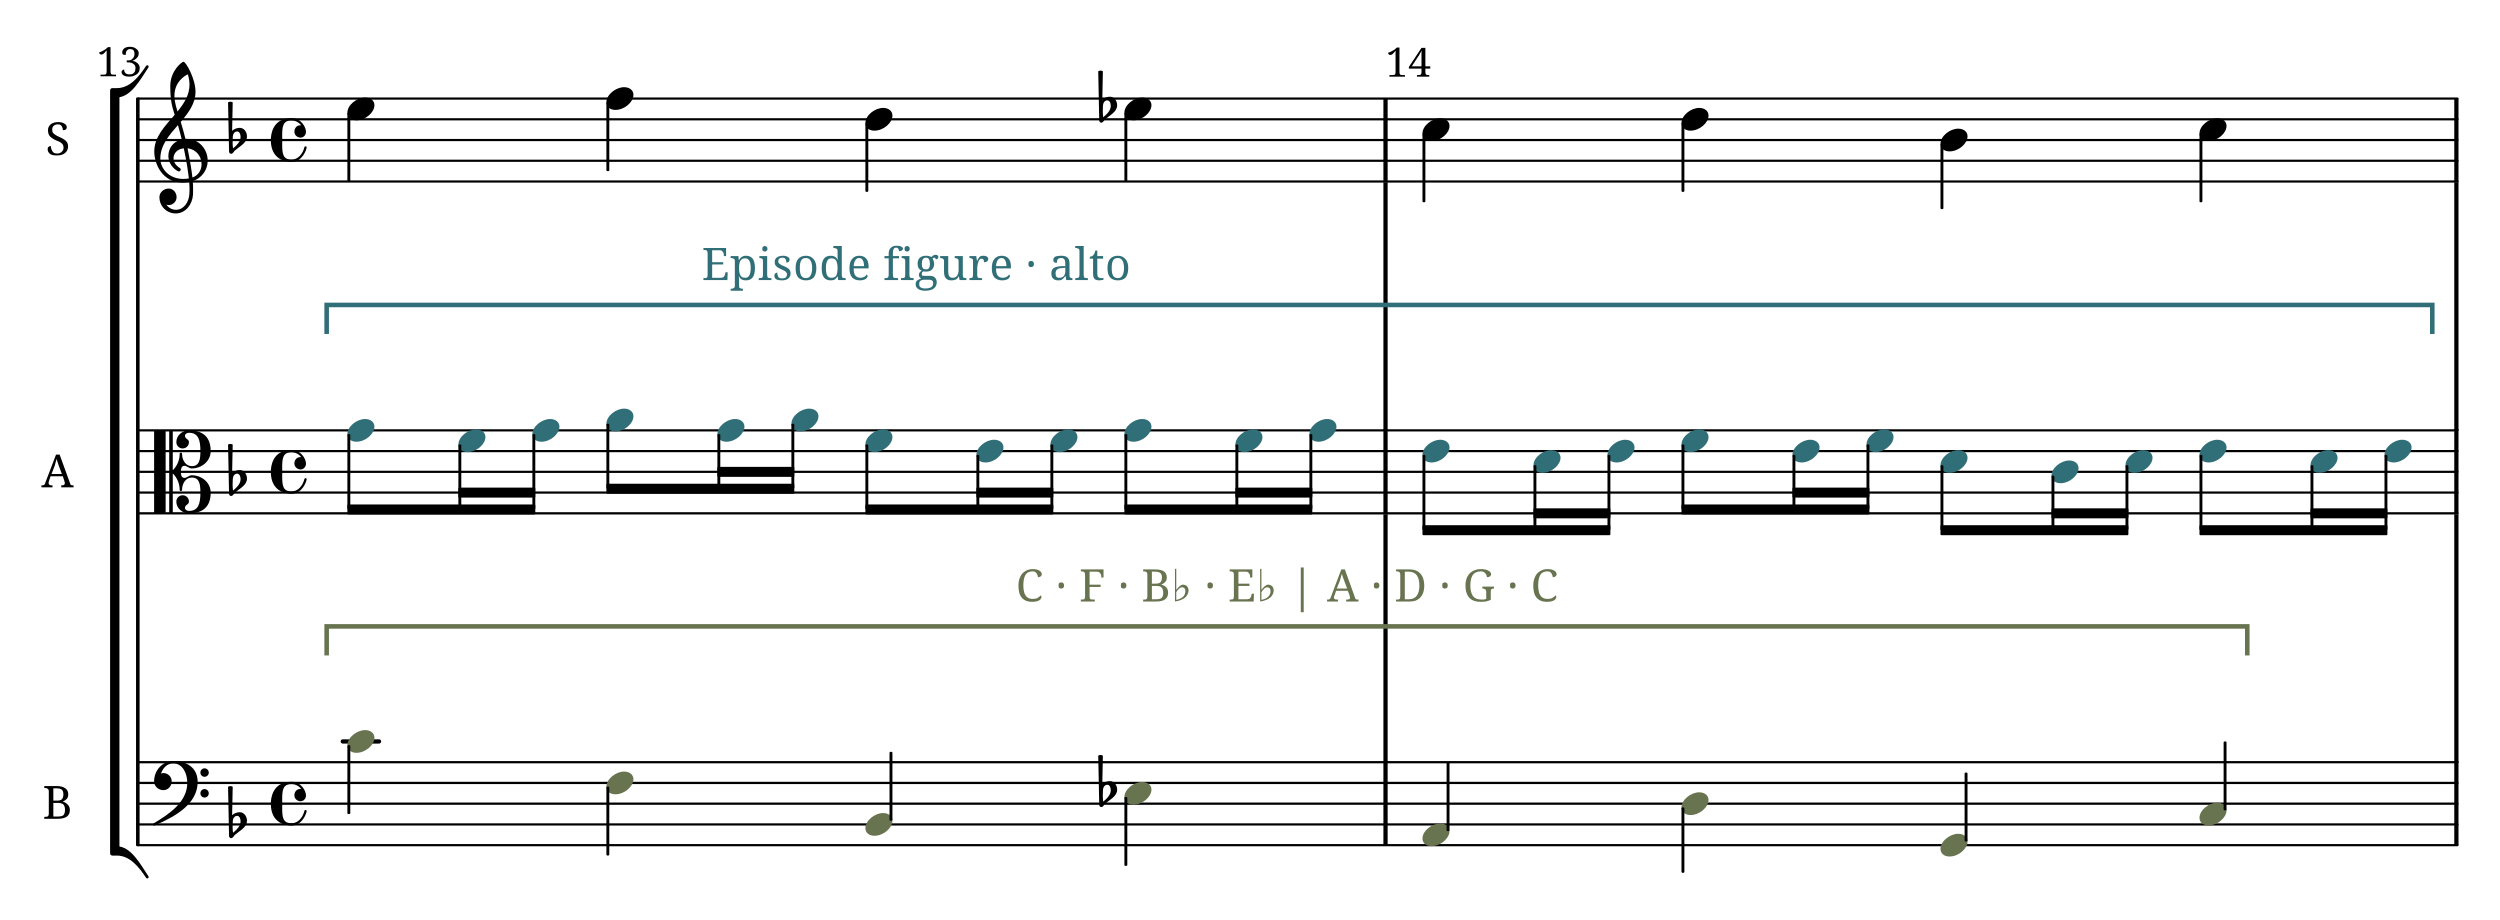
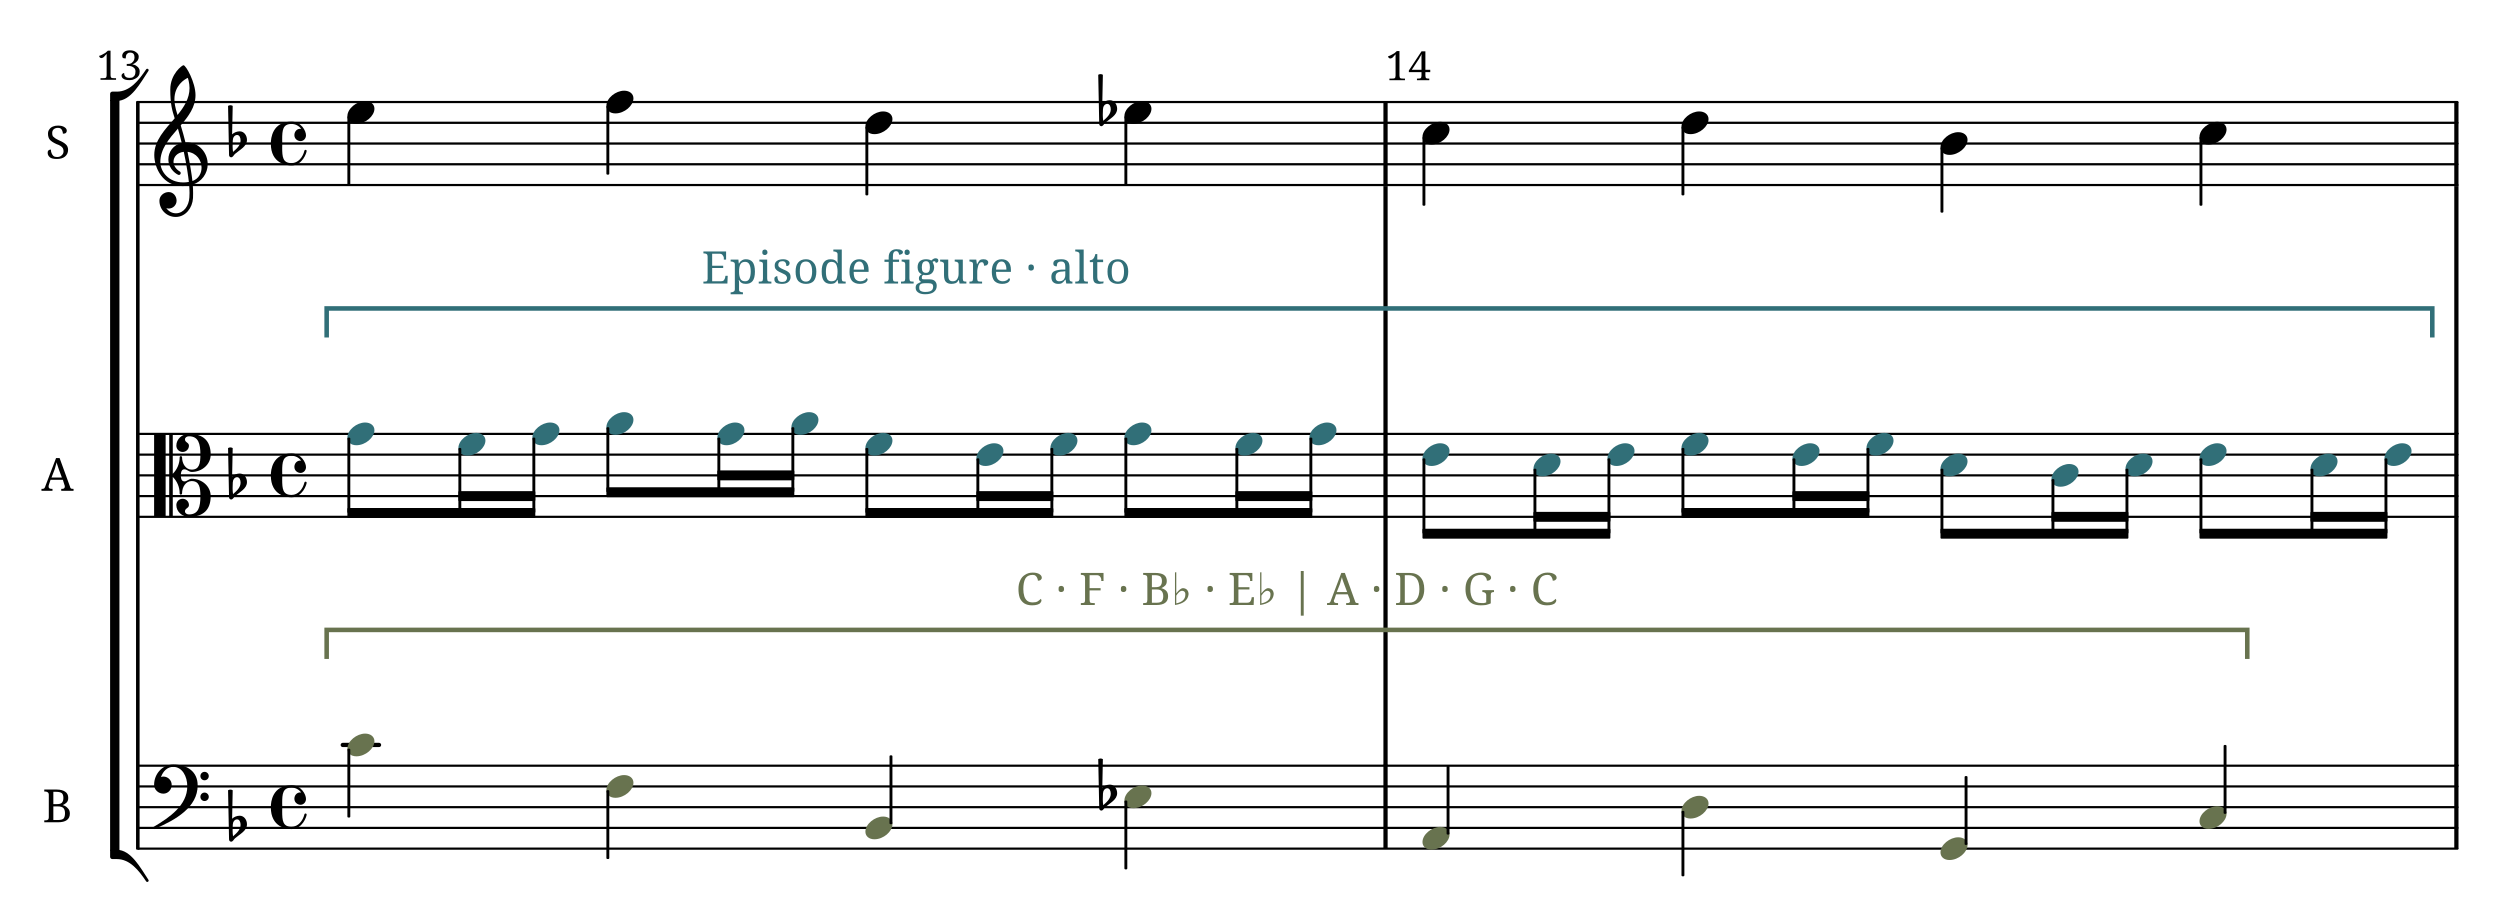
- <svg xmlns="http://www.w3.org/2000/svg" version="1.2" viewBox="-0.308 1.145 120.546 44.359" class="score-svg" role="group" aria-label="Episode transferred to alto" width="120.546mm" height="44.359mm">
+ <svg xmlns="http://www.w3.org/2000/svg" version="1.2" viewBox="-0.308 0.976 120.546 44.528" class="score-svg" role="group" aria-label="Episode transferred to alto" width="120.546mm" height="44.528mm">
  <style>.score-annotation-label{font:2.15px Georgia,serif;letter-spacing:.02px}.score-interval-label{font:600 1.7px sans-serif}</style>
  <style type="text/css">

tspan { white-space: pre; }

</style>
  <g transform="translate(66.3978, 7.8969)">
    <rect x="0" y="-2" width="0.204" height="4.054" ry="0" fill="currentColor" />
  </g>
  <g transform="translate(6.3228, 9.8969)">
    <line stroke-linejoin="round" stroke-linecap="round" stroke-width="0.107" stroke="currentColor" x1="0.054" y1="0" x2="111.861" y2="0" />
  </g>
  <g transform="translate(6.3228, 8.8969)">
    <line stroke-linejoin="round" stroke-linecap="round" stroke-width="0.107" stroke="currentColor" x1="0.054" y1="0" x2="111.861" y2="0" />
  </g>
  <g transform="translate(6.3228, 7.8969)">
    <line stroke-linejoin="round" stroke-linecap="round" stroke-width="0.107" stroke="currentColor" x1="0.054" y1="0" x2="111.861" y2="0" />
  </g>
  <g transform="translate(6.3228, 6.8969)">
    <line stroke-linejoin="round" stroke-linecap="round" stroke-width="0.107" stroke="currentColor" x1="0.054" y1="0" x2="111.861" y2="0" />
  </g>
  <g transform="translate(6.3228, 5.8969)">
    <line stroke-linejoin="round" stroke-linecap="round" stroke-width="0.107" stroke="currentColor" x1="0.054" y1="0" x2="111.861" y2="0" />
  </g>
  <g transform="translate(118.0331, 3.4995)">
    <rect x="0" y="22.451" width="0.204" height="11.946" ry="0" fill="currentColor" />
  </g>
  <g transform="translate(118.0331, 3.4995)">
    <rect x="0" y="6.451" width="0.204" height="11.946" ry="0" fill="currentColor" />
  </g>
  <g transform="translate(118.0331, 39.8969)">
    <rect x="0" y="-2.054" width="0.204" height="4.054" ry="0" fill="currentColor" />
  </g>
  <g transform="translate(6.3228, 25.8969)">
    <line stroke-linejoin="round" stroke-linecap="round" stroke-width="0.107" stroke="currentColor" x1="0.054" y1="0" x2="111.861" y2="0" />
  </g>
  <g transform="translate(6.3228, 24.8969)">
    <line stroke-linejoin="round" stroke-linecap="round" stroke-width="0.107" stroke="currentColor" x1="0.054" y1="0" x2="111.861" y2="0" />
  </g>
  <g transform="translate(6.3228, 23.8969)">
    <line stroke-linejoin="round" stroke-linecap="round" stroke-width="0.107" stroke="currentColor" x1="0.054" y1="0" x2="111.861" y2="0" />
  </g>
  <g transform="translate(6.3228, 22.8969)">
    <line stroke-linejoin="round" stroke-linecap="round" stroke-width="0.107" stroke="currentColor" x1="0.054" y1="0" x2="111.861" y2="0" />
  </g>
  <g transform="translate(6.3228, 21.8969)">
    <line stroke-linejoin="round" stroke-linecap="round" stroke-width="0.107" stroke="currentColor" x1="0.054" y1="0" x2="111.861" y2="0" />
  </g>
  <g transform="translate(118.0331, 23.8969)">
    <rect x="0" y="-2.054" width="0.204" height="4.107" ry="0" fill="currentColor" />
  </g>
  <g transform="translate(118.0331, 7.8969)">
    <rect x="0" y="-2" width="0.204" height="4.054" ry="0" fill="currentColor" />
  </g>
  <g transform="translate(1.8969, 36.8969)">
    <rect x="14.22" y="-0.104" width="1.954" height="0.207" ry="0.104" fill="currentColor" />
  </g>
  <g transform="translate(6.3228, 41.8969)">
    <line stroke-linejoin="round" stroke-linecap="round" stroke-width="0.107" stroke="currentColor" x1="0.054" y1="0" x2="111.861" y2="0" />
  </g>
  <g transform="translate(6.3228, 40.8969)">
    <line stroke-linejoin="round" stroke-linecap="round" stroke-width="0.107" stroke="currentColor" x1="0.054" y1="0" x2="111.861" y2="0" />
  </g>
  <g transform="translate(6.3228, 39.8969)">
    <line stroke-linejoin="round" stroke-linecap="round" stroke-width="0.107" stroke="currentColor" x1="0.054" y1="0" x2="111.861" y2="0" />
  </g>
  <g transform="translate(6.3228, 38.8969)">
    <line stroke-linejoin="round" stroke-linecap="round" stroke-width="0.107" stroke="currentColor" x1="0.054" y1="0" x2="111.861" y2="0" />
  </g>
  <g transform="translate(6.3228, 37.8969)">
    <line stroke-linejoin="round" stroke-linecap="round" stroke-width="0.107" stroke="currentColor" x1="0.054" y1="0" x2="111.861" y2="0" />
  </g>
  <g transform="translate(66.3978, 3.4995)">
    <rect x="0" y="22.451" width="0.204" height="11.946" ry="0" fill="currentColor" />
  </g>
  <g transform="translate(66.3978, 3.4995)">
    <rect x="0" y="6.451" width="0.204" height="11.946" ry="0" fill="currentColor" />
  </g>
  <g transform="translate(66.3978, 39.8969)">
    <rect x="0" y="-2.054" width="0.204" height="4.054" ry="0" fill="currentColor" />
  </g>
  <g transform="translate(66.3978, 23.8969)">
    <rect x="0" y="-2.054" width="0.204" height="4.107" ry="0" fill="currentColor" />
  </g>
-   <g data-voice="a">
+   <g data-voice="a" style="opacity: 1;">
    <g transform="translate(111.1005, 25.8969)">
      <polygon stroke-linejoin="round" stroke-linecap="round" stroke-width="0.089" fill="currentColor" stroke="currentColor" points="3.663 -0.196 3.663 0.196 0.044 0.196 0.044 -0.196" />
    </g>
    <g transform="translate(105.7482, 26.7105)">
      <polygon stroke-linejoin="round" stroke-linecap="round" stroke-width="0.089" fill="currentColor" stroke="currentColor" points="9.016 -0.196 9.016 0.196 0.044 0.196 0.044 -0.196" />
    </g>
  </g>
-   <g id="fig-episode-two-s-m13-n1" data-note-id="fig-episode-two-s-m13-n1" data-voice="s" data-measure="13" role="button" aria-label="Soprano, measure 13, beat 1: E5, one quarter note.">
+   <g id="fig-episode-two-s-m13-n1" data-note-id="fig-episode-two-s-m13-n1" data-voice="s" data-measure="13" role="button" aria-label="Soprano, measure 13, beat 1: E5, one quarter note." style="">
    <g transform="translate(16.4426, 6.3969)">
      <path transform="scale(0.004, -0.004)" d="M0 -45c0 92 113 182 214 182c64 0 112 -36 112 -92c0 -88 -108 -182 -217 -182c-68 0 -109 39 -109 92z" fill="currentColor" />
    </g>
  </g>
  <g transform="translate(7.1228, 8.8969)">
    <path transform="scale(0.004, -0.004)" d="M265 -635h-5c-108 0 -196 87 -196 196c0 58 53 104 112 104c54 0 95 -48 95 -104c0 -52 -43 -95 -95 -95c-10 0 -20 2 -29 6c26 -38 68 -63 116 -63h3zM403 150c28 -135 50 -272 59 -352c75 27 110 93 110 161c0 88 -59 178 -169 191zM75 26c0 -112 97 -245 277 -245 c21 0 43 2 67 6c-7 65 -27 206 -61 363c-79 -8 -124 -61 -124 -119c0 -43 25 -89 80 -121c5 -5 7 -11 7 -16c0 -12 -10 -23 -22 -23c-16 0 -127 63 -127 188c0 89 58 175 161 198c-14 58 -29 116 -46 173c-106 -122 -212 -244 -212 -404zM354 1194c30 0 145 -207 145 -361 c0 -143 -85 -255 -178 -364c21 -68 40 -137 57 -206c4 0 8 1 12 1c156 0 256 -130 256 -263c0 -113 -74 -212 -180 -246c3 -34 4 -68 4 -102c0 -20 0 -40 -1 -60c-7 -120 -89 -225 -204 -228l1 44c93 2 153 92 159 190c1 19 2 37 2 56c0 30 -2 60 -4 90 c-28 -5 -54 -8 -79 -8c-240 0 -342 219 -342 375c0 177 130 307 246 442c-31 98 -53 170 -53 347c0 188 143 293 159 293zM427 919c0 62 -20 123 -21 123c-40 -19 -161 -92 -161 -259c0 -42 7 -93 37 -189c78 95 145 199 145 325z" fill="currentColor" />
  </g>
  <g transform="translate(10.8005, 7.8969)">
    <path transform="scale(0.004, -0.004)" d="M29 39l-2 -64v-11c0 -22 2 -43 5 -65c44 38 91 80 91 138c0 33 -13 66 -42 66c-31 0 -51 -31 -52 -64zM-28 454c9 5 18 8 28 8s19 -3 28 -8l-7 -343c25 23 58 36 92 36c51 0 87 -49 87 -103c0 -79 -84 -117 -144 -169c-16 -14 -25 -41 -47 -41c-14 0 -25 13 -25 27z" fill="currentColor" />
  </g>
  <g transform="translate(12.7505, 7.8969)">
    <path transform="scale(0.004, -0.004)" d="M432 -89c0 -21 -50 -175 -182 -175c-59 0 -250 20 -250 264c0 63 18 264 250 264c115 0 174 -109 174 -165c0 -39 -30 -70 -66 -70c-30 0 -74 23 -74 73c0 38 27 76 71 76c4 0 7 0 11 -1c-27 36 -69 59 -116 59c-106 0 -113 -74 -113 -188c0 -15 1 -31 1 -48 s-1 -33 -1 -48c0 -114 7 -188 113 -188c79 0 136 70 155 150c2 7 7 10 13 10c7 0 14 -5 14 -13z" fill="currentColor" />
  </g>
  <g id="fig-episode-two-a-m13-n1" data-note-id="fig-episode-two-a-m13-n1" data-voice="a" data-measure="13" role="button" aria-label="Alto, measure 13, beat 1: G4, 0.5 quarter notes." style="color: rgb(49, 111, 120); fill: rgb(49, 111, 120);">
    <g transform="translate(16.4426, 21.8969)">
      <path transform="scale(0.004, -0.004)" d="M0 -45c0 92 113 182 214 182c64 0 112 -36 112 -92c0 -88 -108 -182 -217 -182c-68 0 -109 39 -109 92z" fill="currentColor" />
    </g>
  </g>
  <g transform="translate(7.1228, 23.8969)">
    <path transform="scale(0.004, -0.004)" d="M322 0c0 -17 0 -73 44 -73c29 0 56 32 87 32c123 0 229 -90 229 -209c0 -168 -91 -250 -262 -250c-82 0 -152 62 -152 142c0 42 34 76 76 76s76 -34 76 -76c0 -39 -48 -37 -48 -76c0 -23 23 -37 48 -37c115 0 138 89 138 221c0 106 -13 181 -105 181 c-71 0 -116 -71 -116 -148c0 -10 -8 -15 -15 -15s-14 5 -14 15c0 75 -30 146 -83 198v-470c0 -6 -5 -11 -11 -11h-21c-6 0 -11 5 -11 11v978c0 6 5 11 11 11h21c6 0 11 -5 11 -11v-470c53 52 83 123 83 198c0 10 7 15 14 15s15 -5 15 -15c0 -77 45 -148 116 -148 c92 0 105 75 105 181c0 132 -23 221 -138 221c-25 0 -48 -14 -48 -37c0 -39 48 -37 48 -76c0 -42 -34 -76 -76 -76s-76 34 -76 76c0 80 70 142 152 142c171 0 262 -82 262 -250c0 -119 -106 -209 -229 -209c-31 0 -58 32 -87 32c-10 0 -44 0 -44 -73zM128 -500h-117 c-6 0 -11 5 -11 11v978c0 6 5 11 11 11h117c6 0 11 -5 11 -11v-978c0 -6 -5 -11 -11 -11z" fill="currentColor" />
  </g>
  <g transform="translate(10.8005, 24.3969)">
    <path transform="scale(0.004, -0.004)" d="M29 39l-2 -64v-11c0 -22 2 -43 5 -65c44 38 91 80 91 138c0 33 -13 66 -42 66c-31 0 -51 -31 -52 -64zM-28 454c9 5 18 8 28 8s19 -3 28 -8l-7 -343c25 23 58 36 92 36c51 0 87 -49 87 -103c0 -79 -84 -117 -144 -169c-16 -14 -25 -41 -47 -41c-14 0 -25 13 -25 27z" fill="currentColor" />
  </g>
  <g transform="translate(12.7505, 23.8969)">
    <path transform="scale(0.004, -0.004)" d="M432 -89c0 -21 -50 -175 -182 -175c-59 0 -250 20 -250 264c0 63 18 264 250 264c115 0 174 -109 174 -165c0 -39 -30 -70 -66 -70c-30 0 -74 23 -74 73c0 38 27 76 71 76c4 0 7 0 11 -1c-27 36 -69 59 -116 59c-106 0 -113 -74 -113 -188c0 -15 1 -31 1 -48 s-1 -33 -1 -48c0 -114 7 -188 113 -188c79 0 136 70 155 150c2 7 7 10 13 10c7 0 14 -5 14 -13z" fill="currentColor" />
  </g>
  <g id="fig-episode-two-b-m13-n1" data-note-id="fig-episode-two-b-m13-n1" data-voice="b" data-measure="13" role="button" aria-label="Bass, measure 13, beat 1: C4, one quarter note." style="color: rgb(104, 115, 79); fill: rgb(104, 115, 79);">
    <g transform="translate(16.4426, 36.8969)">
      <path transform="scale(0.004, -0.004)" d="M0 -45c0 92 113 182 214 182c64 0 112 -36 112 -92c0 -88 -108 -182 -217 -182c-68 0 -109 39 -109 92z" fill="currentColor" />
    </g>
  </g>
  <g transform="translate(7.1228, 38.8969)">
    <path transform="scale(0.004, -0.004)" d="M558 -125c0 28 22 51 50 51s51 -23 51 -51s-23 -51 -51 -51s-50 23 -50 51zM558 125c0 28 22 51 50 51s51 -23 51 -51s-23 -51 -51 -51s-50 23 -50 51zM231 264c172 0 294 -88 294 -251c0 -263 -262 -416 -515 -523c-3 -3 -7 -4 -10 -4c-7 0 -14 7 -14 14c0 3 1 7 4 10 c201 118 410 265 410 492c0 119 -61 234 -169 234c-72 0 -124 -53 -148 -123c10 4 19 6 29 6c55 0 100 -45 100 -100c0 -58 -44 -106 -100 -106c-60 0 -112 47 -112 106c0 133 101 245 231 245z" fill="currentColor" />
  </g>
  <g transform="translate(10.8005, 40.8969)">
    <path transform="scale(0.004, -0.004)" d="M29 39l-2 -64v-11c0 -22 2 -43 5 -65c44 38 91 80 91 138c0 33 -13 66 -42 66c-31 0 -51 -31 -52 -64zM-28 454c9 5 18 8 28 8s19 -3 28 -8l-7 -343c25 23 58 36 92 36c51 0 87 -49 87 -103c0 -79 -84 -117 -144 -169c-16 -14 -25 -41 -47 -41c-14 0 -25 13 -25 27z" fill="currentColor" />
  </g>
  <g transform="translate(12.7505, 39.8969)">
    <path transform="scale(0.004, -0.004)" d="M432 -89c0 -21 -50 -175 -182 -175c-59 0 -250 20 -250 264c0 63 18 264 250 264c115 0 174 -109 174 -165c0 -39 -30 -70 -66 -70c-30 0 -74 23 -74 73c0 38 27 76 71 76c4 0 7 0 11 -1c-27 36 -69 59 -116 59c-106 0 -113 -74 -113 -188c0 -15 1 -31 1 -48 s-1 -33 -1 -48c0 -114 7 -188 113 -188c79 0 136 70 155 150c2 7 7 10 13 10c7 0 14 -5 14 -13z" fill="currentColor" />
  </g>
-   <g data-voice="s">
+   <g data-voice="s" style="opacity: 1;">
    <g transform="translate(16.5123, 7.8969)">
      <rect x="-0.07" y="-1.321" width="0.14" height="3.321" ry="0.044" fill="currentColor" />
    </g>
  </g>
-   <g data-voice="a">
+   <g data-voice="a" style="opacity: 1;">
    <g transform="translate(16.5123, 23.8969)">
      <rect x="-0.07" y="-1.821" width="0.14" height="3.634" ry="0.044" fill="currentColor" />
    </g>
  </g>
-   <g data-voice="b">
+   <g data-voice="b" style="opacity: 1;">
    <g transform="translate(16.5123, 39.8969)">
      <rect x="-0.07" y="-2.821" width="0.14" height="3.321" ry="0.044" fill="currentColor" />
    </g>
  </g>
  <g transform="translate(4.3501, 4.8239)">
    <text font-family="serif" font-size="1.96" text-anchor="start" fill="currentColor">
      <tspan>13</tspan>
    </text>
  </g>
-   <g data-voice="a">
+   <g data-voice="a" style="opacity: 1;">
    <g transform="translate(98.6117, 25.8969)">
      <polygon stroke-linejoin="round" stroke-linecap="round" stroke-width="0.089" fill="currentColor" stroke="currentColor" points="3.663 -0.196 3.663 0.196 0.044 0.196 0.044 -0.196" />
    </g>
    <g transform="translate(93.2594, 26.7105)">
      <polygon stroke-linejoin="round" stroke-linecap="round" stroke-width="0.089" fill="currentColor" stroke="currentColor" points="9.016 -0.196 9.016 0.196 0.044 0.196 0.044 -0.196" />
    </g>
  </g>
  <g id="fig-episode-two-a-m13-n2" data-note-id="fig-episode-two-a-m13-n2" data-voice="a" data-measure="13" role="button" aria-label="Alto, measure 13, beat 1.5: F4, 0.25 quarter notes." style="color: rgb(49, 111, 120); fill: rgb(49, 111, 120);">
    <g transform="translate(21.7949, 22.3969)">
      <path transform="scale(0.004, -0.004)" d="M0 -45c0 92 113 182 214 182c64 0 112 -36 112 -92c0 -88 -108 -182 -217 -182c-68 0 -109 39 -109 92z" fill="currentColor" />
    </g>
  </g>
-   <g data-voice="a">
+   <g data-voice="a" style="opacity: 1;">
    <g transform="translate(21.8647, 23.8969)">
      <rect x="-0.07" y="-1.321" width="0.14" height="3.134" ry="0.044" fill="currentColor" />
    </g>
  </g>
-   <g data-voice="a">
+   <g data-voice="a" style="opacity: 1;">
    <g transform="translate(73.6341, 25.8969)">
      <polygon stroke-linejoin="round" stroke-linecap="round" stroke-width="0.089" fill="currentColor" stroke="currentColor" points="3.663 -0.196 3.663 0.196 0.044 0.196 0.044 -0.196" />
    </g>
    <g transform="translate(68.2817, 26.7105)">
      <polygon stroke-linejoin="round" stroke-linecap="round" stroke-width="0.089" fill="currentColor" stroke="currentColor" points="9.016 -0.196 9.016 0.196 0.044 0.196 0.044 -0.196" />
    </g>
  </g>
  <g id="fig-episode-two-a-m13-n3" data-note-id="fig-episode-two-a-m13-n3" data-voice="a" data-measure="13" role="button" aria-label="Alto, measure 13, beat 1.75: G4, 0.25 quarter notes." style="color: rgb(49, 111, 120); fill: rgb(49, 111, 120);">
    <g transform="translate(25.3631, 21.8969)">
      <path transform="scale(0.004, -0.004)" d="M0 -45c0 92 113 182 214 182c64 0 112 -36 112 -92c0 -88 -108 -182 -217 -182c-68 0 -109 39 -109 92z" fill="currentColor" />
    </g>
  </g>
-   <g data-voice="a">
+   <g data-voice="a" style="opacity: 1;">
    <g transform="translate(25.4329, 23.8969)">
      <rect x="-0.07" y="-1.821" width="0.14" height="3.634" ry="0.044" fill="currentColor" />
    </g>
  </g>
-   <g data-voice="a">
+   <g data-voice="a" style="opacity: 1;">
    <g transform="translate(59.2614, 24.8969)">
      <polygon stroke-linejoin="round" stroke-linecap="round" stroke-width="0.089" fill="currentColor" stroke="currentColor" points="3.663 -0.196 3.663 0.196 0.044 0.196 0.044 -0.196" />
    </g>
    <g transform="translate(53.909, 25.7105)">
      <polygon stroke-linejoin="round" stroke-linecap="round" stroke-width="0.089" fill="currentColor" stroke="currentColor" points="9.016 -0.196 9.016 0.196 0.044 0.196 0.044 -0.196" />
    </g>
  </g>
-   <g id="fig-episode-two-s-m13-n2" data-note-id="fig-episode-two-s-m13-n2" data-voice="s" data-measure="13" role="button" aria-label="Soprano, measure 13, beat 2: F5, one quarter note.">
+   <g id="fig-episode-two-s-m13-n2" data-note-id="fig-episode-two-s-m13-n2" data-voice="s" data-measure="13" role="button" aria-label="Soprano, measure 13, beat 2: F5, one quarter note." style="">
    <g transform="translate(28.9314, 5.8969)">
      <path transform="scale(0.004, -0.004)" d="M0 -45c0 92 113 182 214 182c64 0 112 -36 112 -92c0 -88 -108 -182 -217 -182c-68 0 -109 39 -109 92z" fill="currentColor" />
    </g>
  </g>
  <g id="fig-episode-two-a-m13-n4" data-note-id="fig-episode-two-a-m13-n4" data-voice="a" data-measure="13" role="button" aria-label="Alto, measure 13, beat 2: A4, 0.5 quarter notes." style="color: rgb(49, 111, 120); fill: rgb(49, 111, 120);">
    <g transform="translate(28.9314, 21.3969)">
      <path transform="scale(0.004, -0.004)" d="M0 -45c0 92 113 182 214 182c64 0 112 -36 112 -92c0 -88 -108 -182 -217 -182c-68 0 -109 39 -109 92z" fill="currentColor" />
    </g>
  </g>
  <g id="fig-episode-two-b-m13-n2" data-note-id="fig-episode-two-b-m13-n2" data-voice="b" data-measure="13" role="button" aria-label="Bass, measure 13, beat 2: F3, one quarter note." style="color: rgb(104, 115, 79); fill: rgb(104, 115, 79);">
    <g transform="translate(28.9314, 38.8969)">
      <path transform="scale(0.004, -0.004)" d="M0 -45c0 92 113 182 214 182c64 0 112 -36 112 -92c0 -88 -108 -182 -217 -182c-68 0 -109 39 -109 92z" fill="currentColor" />
    </g>
  </g>
-   <g data-voice="s">
+   <g data-voice="s" style="opacity: 1;">
    <g transform="translate(29.0011, 7.8969)">
      <rect x="-0.07" y="-1.821" width="0.14" height="3.321" ry="0.044" fill="currentColor" />
    </g>
  </g>
-   <g data-voice="a">
+   <g data-voice="a" style="opacity: 1;">
    <g transform="translate(29.0011, 23.8969)">
      <rect x="-0.07" y="-2.321" width="0.14" height="3.134" ry="0.044" fill="currentColor" />
    </g>
  </g>
-   <g data-voice="b">
+   <g data-voice="b" style="opacity: 1;">
    <g transform="translate(29.0011, 39.8969)">
      <rect x="-0.07" y="-0.821" width="0.14" height="3.321" ry="0.044" fill="currentColor" />
    </g>
  </g>
-   <g data-voice="a">
+   <g data-voice="a" style="opacity: 1;">
    <g transform="translate(46.7726, 24.8969)">
      <polygon stroke-linejoin="round" stroke-linecap="round" stroke-width="0.089" fill="currentColor" stroke="currentColor" points="3.663 -0.196 3.663 0.196 0.044 0.196 0.044 -0.196" />
    </g>
    <g transform="translate(41.4202, 25.7105)">
      <polygon stroke-linejoin="round" stroke-linecap="round" stroke-width="0.089" fill="currentColor" stroke="currentColor" points="9.016 -0.196 9.016 0.196 0.044 0.196 0.044 -0.196" />
    </g>
  </g>
  <g id="fig-episode-two-a-m13-n5" data-note-id="fig-episode-two-a-m13-n5" data-voice="a" data-measure="13" role="button" aria-label="Alto, measure 13, beat 2.5: G4, 0.25 quarter notes." style="color: rgb(49, 111, 120); fill: rgb(49, 111, 120);">
    <g transform="translate(34.2837, 21.8969)">
      <path transform="scale(0.004, -0.004)" d="M0 -45c0 92 113 182 214 182c64 0 112 -36 112 -92c0 -88 -108 -182 -217 -182c-68 0 -109 39 -109 92z" fill="currentColor" />
    </g>
  </g>
-   <g data-voice="a">
+   <g data-voice="a" style="opacity: 1;">
    <g transform="translate(34.3535, 23.8969)">
      <rect x="-0.07" y="-1.821" width="0.14" height="2.634" ry="0.044" fill="currentColor" />
    </g>
  </g>
-   <g data-voice="a">
+   <g data-voice="a" style="opacity: 1;">
    <g transform="translate(34.2837, 23.8969)">
      <polygon stroke-linejoin="round" stroke-linecap="round" stroke-width="0.089" fill="currentColor" stroke="currentColor" points="3.663 -0.196 3.663 0.196 0.044 0.196 0.044 -0.196" />
    </g>
    <g transform="translate(28.9314, 24.7105)">
      <polygon stroke-linejoin="round" stroke-linecap="round" stroke-width="0.089" fill="currentColor" stroke="currentColor" points="9.016 -0.196 9.016 0.196 0.044 0.196 0.044 -0.196" />
    </g>
  </g>
  <g id="fig-episode-two-a-m13-n6" data-note-id="fig-episode-two-a-m13-n6" data-voice="a" data-measure="13" role="button" aria-label="Alto, measure 13, beat 2.75: A4, 0.25 quarter notes." style="color: rgb(49, 111, 120); fill: rgb(49, 111, 120);">
    <g transform="translate(37.852, 21.3969)">
      <path transform="scale(0.004, -0.004)" d="M0 -45c0 92 113 182 214 182c64 0 112 -36 112 -92c0 -88 -108 -182 -217 -182c-68 0 -109 39 -109 92z" fill="currentColor" />
    </g>
  </g>
-   <g data-voice="a">
+   <g data-voice="a" style="opacity: 1;">
    <g transform="translate(37.9217, 23.8969)">
      <rect x="-0.07" y="-2.321" width="0.14" height="3.134" ry="0.044" fill="currentColor" />
    </g>
  </g>
-   <g data-voice="a">
+   <g data-voice="a" style="opacity: 1;">
    <g transform="translate(21.7949, 24.8969)">
      <polygon stroke-linejoin="round" stroke-linecap="round" stroke-width="0.089" fill="currentColor" stroke="currentColor" points="3.663 -0.196 3.663 0.196 0.044 0.196 0.044 -0.196" />
    </g>
    <g transform="translate(16.4426, 25.7105)">
      <polygon stroke-linejoin="round" stroke-linecap="round" stroke-width="0.089" fill="currentColor" stroke="currentColor" points="9.016 -0.196 9.016 0.196 0.044 0.196 0.044 -0.196" />
    </g>
  </g>
-   <g id="fig-episode-two-s-m13-n3" data-note-id="fig-episode-two-s-m13-n3" data-voice="s" data-measure="13" role="button" aria-label="Soprano, measure 13, beat 3: D5, one quarter note.">
+   <g id="fig-episode-two-s-m13-n3" data-note-id="fig-episode-two-s-m13-n3" data-voice="s" data-measure="13" role="button" aria-label="Soprano, measure 13, beat 3: D5, one quarter note." style="">
    <g transform="translate(41.4202, 6.8969)">
      <path transform="scale(0.004, -0.004)" d="M0 -45c0 92 113 182 214 182c64 0 112 -36 112 -92c0 -88 -108 -182 -217 -182c-68 0 -109 39 -109 92z" fill="currentColor" />
    </g>
  </g>
  <g id="fig-episode-two-a-m13-n7" data-note-id="fig-episode-two-a-m13-n7" data-voice="a" data-measure="13" role="button" aria-label="Alto, measure 13, beat 3: F4, 0.5 quarter notes." style="color: rgb(49, 111, 120); fill: rgb(49, 111, 120);">
    <g transform="translate(41.4202, 22.3969)">
      <path transform="scale(0.004, -0.004)" d="M0 -45c0 92 113 182 214 182c64 0 112 -36 112 -92c0 -88 -108 -182 -217 -182c-68 0 -109 39 -109 92z" fill="currentColor" />
    </g>
  </g>
  <g id="fig-episode-two-b-m13-n3" data-note-id="fig-episode-two-b-m13-n3" data-voice="b" data-measure="13" role="button" aria-label="Bass, measure 13, beat 3: Bb2, one quarter note." style="color: rgb(104, 115, 79); fill: rgb(104, 115, 79);">
    <g transform="translate(41.4202, 40.8969)">
      <path transform="scale(0.004, -0.004)" d="M0 -45c0 92 113 182 214 182c64 0 112 -36 112 -92c0 -88 -108 -182 -217 -182c-68 0 -109 39 -109 92z" fill="currentColor" />
    </g>
  </g>
-   <g data-voice="s">
+   <g data-voice="s" style="opacity: 1;">
    <g transform="translate(41.4899, 7.8969)">
      <rect x="-0.07" y="-0.821" width="0.14" height="3.321" ry="0.044" fill="currentColor" />
    </g>
  </g>
-   <g data-voice="a">
+   <g data-voice="a" style="opacity: 1;">
    <g transform="translate(41.4899, 23.8969)">
      <rect x="-0.07" y="-1.321" width="0.14" height="3.134" ry="0.044" fill="currentColor" />
    </g>
  </g>
-   <g data-voice="b">
+   <g data-voice="b" style="opacity: 1;">
    <g transform="translate(42.6533, 39.8969)">
      <rect x="-0.07" y="-2.5" width="0.14" height="3.321" ry="0.044" fill="currentColor" />
    </g>
  </g>
  <g id="fig-episode-two-a-m13-n8" data-note-id="fig-episode-two-a-m13-n8" data-voice="a" data-measure="13" role="button" aria-label="Alto, measure 13, beat 3.5: E4, 0.25 quarter notes." style="color: rgb(49, 111, 120); fill: rgb(49, 111, 120);">
    <g transform="translate(46.7726, 22.8969)">
      <path transform="scale(0.004, -0.004)" d="M0 -45c0 92 113 182 214 182c64 0 112 -36 112 -92c0 -88 -108 -182 -217 -182c-68 0 -109 39 -109 92z" fill="currentColor" />
    </g>
  </g>
-   <g data-voice="a">
+   <g data-voice="a" style="opacity: 1;">
    <g transform="translate(46.8423, 23.8969)">
      <rect x="-0.07" y="-0.821" width="0.14" height="2.634" ry="0.044" fill="currentColor" />
    </g>
  </g>
  <g id="fig-episode-two-a-m13-n9" data-note-id="fig-episode-two-a-m13-n9" data-voice="a" data-measure="13" role="button" aria-label="Alto, measure 13, beat 3.75: F4, 0.25 quarter notes." style="color: rgb(49, 111, 120); fill: rgb(49, 111, 120);">
    <g transform="translate(50.3408, 22.3969)">
      <path transform="scale(0.004, -0.004)" d="M0 -45c0 92 113 182 214 182c64 0 112 -36 112 -92c0 -88 -108 -182 -217 -182c-68 0 -109 39 -109 92z" fill="currentColor" />
    </g>
  </g>
-   <g data-voice="a">
+   <g data-voice="a" style="opacity: 1;">
    <g transform="translate(50.4105, 23.8969)">
      <rect x="-0.07" y="-1.321" width="0.14" height="3.134" ry="0.044" fill="currentColor" />
    </g>
  </g>
-   <g id="fig-episode-two-s-m13-n4" data-note-id="fig-episode-two-s-m13-n4" data-voice="s" data-measure="13" role="button" aria-label="Soprano, measure 13, beat 4: Eb5, one quarter note.">
+   <g id="fig-episode-two-s-m13-n4" data-note-id="fig-episode-two-s-m13-n4" data-voice="s" data-measure="13" role="button" aria-label="Soprano, measure 13, beat 4: Eb5, one quarter note." style="">
    <g transform="translate(53.909, 6.3969)">
      <path transform="scale(0.004, -0.004)" d="M0 -45c0 92 113 182 214 182c64 0 112 -36 112 -92c0 -88 -108 -182 -217 -182c-68 0 -109 39 -109 92z" fill="currentColor" />
    </g>
  </g>
  <g id="fig-episode-two-a-m13-n10" data-note-id="fig-episode-two-a-m13-n10" data-voice="a" data-measure="13" role="button" aria-label="Alto, measure 13, beat 4: G4, 0.5 quarter notes." style="color: rgb(49, 111, 120); fill: rgb(49, 111, 120);">
    <g transform="translate(53.909, 21.8969)">
      <path transform="scale(0.004, -0.004)" d="M0 -45c0 92 113 182 214 182c64 0 112 -36 112 -92c0 -88 -108 -182 -217 -182c-68 0 -109 39 -109 92z" fill="currentColor" />
    </g>
  </g>
  <g id="fig-episode-two-b-m13-n4" data-note-id="fig-episode-two-b-m13-n4" data-voice="b" data-measure="13" role="button" aria-label="Bass, measure 13, beat 4: Eb3, one quarter note." style="color: rgb(104, 115, 79); fill: rgb(104, 115, 79);">
    <g transform="translate(53.909, 39.3969)">
      <path transform="scale(0.004, -0.004)" d="M0 -45c0 92 113 182 214 182c64 0 112 -36 112 -92c0 -88 -108 -182 -217 -182c-68 0 -109 39 -109 92z" fill="currentColor" />
    </g>
  </g>
-   <g data-voice="s">
+   <g data-voice="s" style="opacity: 1;">
    <g transform="translate(53.9788, 7.8969)">
      <rect x="-0.07" y="-1.321" width="0.14" height="3.321" ry="0.044" fill="currentColor" />
    </g>
  </g>
-   <g data-voice="s">
+   <g data-voice="s" style="opacity: 1;">
    <g transform="translate(52.759, 6.3969)">
      <path transform="scale(0.004, -0.004)" d="M29 39l-2 -64v-11c0 -22 2 -43 5 -65c44 38 91 80 91 138c0 33 -13 66 -42 66c-31 0 -51 -31 -52 -64zM-28 454c9 5 18 8 28 8s19 -3 28 -8l-7 -343c25 23 58 36 92 36c51 0 87 -49 87 -103c0 -79 -84 -117 -144 -169c-16 -14 -25 -41 -47 -41c-14 0 -25 13 -25 27z" fill="currentColor" />
    </g>
  </g>
-   <g data-voice="a">
+   <g data-voice="a" style="opacity: 1;">
    <g transform="translate(53.9788, 23.8969)">
      <rect x="-0.07" y="-1.821" width="0.14" height="3.634" ry="0.044" fill="currentColor" />
    </g>
  </g>
-   <g data-voice="b">
+   <g data-voice="b" style="opacity: 1;">
    <g transform="translate(53.9788, 39.8969)">
      <rect x="-0.07" y="-0.321" width="0.14" height="3.321" ry="0.044" fill="currentColor" />
    </g>
  </g>
-   <g data-voice="b">
+   <g data-voice="b" style="opacity: 1;">
    <g transform="translate(52.759, 39.3969)">
      <path transform="scale(0.004, -0.004)" d="M29 39l-2 -64v-11c0 -22 2 -43 5 -65c44 38 91 80 91 138c0 33 -13 66 -42 66c-31 0 -51 -31 -52 -64zM-28 454c9 5 18 8 28 8s19 -3 28 -8l-7 -343c25 23 58 36 92 36c51 0 87 -49 87 -103c0 -79 -84 -117 -144 -169c-16 -14 -25 -41 -47 -41c-14 0 -25 13 -25 27z" fill="currentColor" />
    </g>
  </g>
  <g id="fig-episode-two-a-m13-n11" data-note-id="fig-episode-two-a-m13-n11" data-voice="a" data-measure="13" role="button" aria-label="Alto, measure 13, beat 4.5: F4, 0.25 quarter notes." style="color: rgb(49, 111, 120); fill: rgb(49, 111, 120);">
    <g transform="translate(59.2614, 22.3969)">
      <path transform="scale(0.004, -0.004)" d="M0 -45c0 92 113 182 214 182c64 0 112 -36 112 -92c0 -88 -108 -182 -217 -182c-68 0 -109 39 -109 92z" fill="currentColor" />
    </g>
  </g>
-   <g data-voice="a">
+   <g data-voice="a" style="opacity: 1;">
    <g transform="translate(59.3311, 23.8969)">
      <rect x="-0.07" y="-1.321" width="0.14" height="3.134" ry="0.044" fill="currentColor" />
    </g>
  </g>
  <g id="fig-episode-two-a-m13-n12" data-note-id="fig-episode-two-a-m13-n12" data-voice="a" data-measure="13" role="button" aria-label="Alto, measure 13, beat 4.75: G4, 0.25 quarter notes." style="color: rgb(49, 111, 120); fill: rgb(49, 111, 120);">
    <g transform="translate(62.8296, 21.8969)">
      <path transform="scale(0.004, -0.004)" d="M0 -45c0 92 113 182 214 182c64 0 112 -36 112 -92c0 -88 -108 -182 -217 -182c-68 0 -109 39 -109 92z" fill="currentColor" />
    </g>
  </g>
-   <g data-voice="a">
+   <g data-voice="a" style="opacity: 1;">
    <g transform="translate(62.8994, 23.8969)">
      <rect x="-0.07" y="-1.821" width="0.14" height="3.634" ry="0.044" fill="currentColor" />
    </g>
  </g>
  <g transform="translate(1.8812, 8.6252)">
    <text font-family="serif" font-size="2.2" text-anchor="start" fill="currentColor">
      <tspan>S</tspan>
    </text>
  </g>
-   <g id="fig-episode-two-s-m14-n1" data-note-id="fig-episode-two-s-m14-n1" data-voice="s" data-measure="14" role="button" aria-label="Soprano, measure 14, beat 1: C5, one quarter note.">
+   <g id="fig-episode-two-s-m14-n1" data-note-id="fig-episode-two-s-m14-n1" data-voice="s" data-measure="14" role="button" aria-label="Soprano, measure 14, beat 1: C5, one quarter note." style="">
    <g transform="translate(68.2817, 7.3969)">
      <path transform="scale(0.004, -0.004)" d="M0 -45c0 92 113 182 214 182c64 0 112 -36 112 -92c0 -88 -108 -182 -217 -182c-68 0 -109 39 -109 92z" fill="currentColor" />
    </g>
  </g>
  <g transform="translate(6.2512, 23.8969)">
    <rect x="0" y="-18.054" width="0.172" height="36.107" ry="0.054" fill="currentColor" />
  </g>
  <g transform="translate(5.0012, 5.6183)">
    <path transform="scale(0.004, -0.004)" d="M0 -56v85c0 15 12 27 27 27h54c157 0 265 136 353 268c4 5 8 8 13 8c9 0 18 -8 18 -17c0 -3 -1 -6 -3 -9c-96 -144 -210 -362 -381 -362h-81z" fill="currentColor" />
  </g>
  <g transform="translate(5.0012, 42.1754)">
    <path transform="scale(0.004, -0.004)" d="M0 56h81c171 0 285 -218 381 -362c2 -3 3 -6 3 -9c0 -9 -9 -17 -18 -17c-5 0 -9 3 -13 8c-88 132 -196 268 -353 268h-54c-15 0 -27 12 -27 27v85z" fill="currentColor" />
  </g>
  <g transform="translate(5.0012, 23.8969)">
    <rect x="0" y="-18.099" width="0.45" height="36.197" ry="0" fill="currentColor" />
  </g>
  <g id="fig-episode-two-a-m14-n1" data-note-id="fig-episode-two-a-m14-n1" data-voice="a" data-measure="14" role="button" aria-label="Alto, measure 14, beat 1: E4, 0.5 quarter notes." style="color: rgb(49, 111, 120); fill: rgb(49, 111, 120);">
    <g transform="translate(68.2817, 22.8969)">
      <path transform="scale(0.004, -0.004)" d="M0 -45c0 92 113 182 214 182c64 0 112 -36 112 -92c0 -88 -108 -182 -217 -182c-68 0 -109 39 -109 92z" fill="currentColor" />
    </g>
  </g>
  <g id="fig-episode-two-b-m14-n1" data-note-id="fig-episode-two-b-m14-n1" data-voice="b" data-measure="14" role="button" aria-label="Bass, measure 14, beat 1: A2, one quarter note." style="color: rgb(104, 115, 79); fill: rgb(104, 115, 79);">
    <g transform="translate(68.2817, 41.3969)">
      <path transform="scale(0.004, -0.004)" d="M0 -45c0 92 113 182 214 182c64 0 112 -36 112 -92c0 -88 -108 -182 -217 -182c-68 0 -109 39 -109 92z" fill="currentColor" />
    </g>
  </g>
-   <g data-voice="a">
+   <g data-voice="a" style="opacity: 1;">
    <g transform="translate(86.1229, 24.8969)">
      <polygon stroke-linejoin="round" stroke-linecap="round" stroke-width="0.089" fill="currentColor" stroke="currentColor" points="3.663 -0.196 3.663 0.196 0.044 0.196 0.044 -0.196" />
    </g>
    <g transform="translate(80.7705, 25.7105)">
      <polygon stroke-linejoin="round" stroke-linecap="round" stroke-width="0.089" fill="currentColor" stroke="currentColor" points="9.016 -0.196 9.016 0.196 0.044 0.196 0.044 -0.196" />
    </g>
  </g>
  <g transform="translate(66.4998, 4.8432)">
    <text font-family="serif" font-size="1.96" text-anchor="start" fill="currentColor">
      <tspan>14</tspan>
    </text>
  </g>
-   <g data-voice="s">
+   <g data-voice="s" style="opacity: 1;">
    <g transform="translate(68.3515, 7.8969)">
      <rect x="-0.07" y="-0.321" width="0.14" height="3.321" ry="0.044" fill="currentColor" />
    </g>
  </g>
-   <g data-voice="a">
+   <g data-voice="a" style="opacity: 1;">
    <g transform="translate(68.3515, 23.8969)">
      <rect x="-0.07" y="-0.821" width="0.14" height="3.634" ry="0.044" fill="currentColor" />
    </g>
  </g>
-   <g data-voice="b">
+   <g data-voice="b" style="opacity: 1;">
    <g transform="translate(69.5148, 39.8969)">
      <rect x="-0.07" y="-2" width="0.14" height="3.321" ry="0.044" fill="currentColor" />
    </g>
  </g>
  <g transform="translate(1.7484, 40.6252)">
    <text font-family="serif" font-size="2.2" text-anchor="start" fill="currentColor">
      <tspan>B</tspan>
    </text>
  </g>
  <g id="fig-episode-two-a-m14-n2" data-note-id="fig-episode-two-a-m14-n2" data-voice="a" data-measure="14" role="button" aria-label="Alto, measure 14, beat 1.5: D4, 0.25 quarter notes." style="color: rgb(49, 111, 120); fill: rgb(49, 111, 120);">
    <g transform="translate(73.6341, 23.3969)">
      <path transform="scale(0.004, -0.004)" d="M0 -45c0 92 113 182 214 182c64 0 112 -36 112 -92c0 -88 -108 -182 -217 -182c-68 0 -109 39 -109 92z" fill="currentColor" />
    </g>
  </g>
-   <g data-voice="a">
+   <g data-voice="a" style="opacity: 1;">
    <g transform="translate(73.7038, 23.8969)">
      <rect x="-0.07" y="-0.321" width="0.14" height="3.134" ry="0.044" fill="currentColor" />
    </g>
  </g>
  <g id="fig-episode-two-a-m14-n3" data-note-id="fig-episode-two-a-m14-n3" data-voice="a" data-measure="14" role="button" aria-label="Alto, measure 14, beat 1.75: E4, 0.25 quarter notes." style="color: rgb(49, 111, 120); fill: rgb(49, 111, 120);">
    <g transform="translate(77.2023, 22.8969)">
      <path transform="scale(0.004, -0.004)" d="M0 -45c0 92 113 182 214 182c64 0 112 -36 112 -92c0 -88 -108 -182 -217 -182c-68 0 -109 39 -109 92z" fill="currentColor" />
    </g>
  </g>
-   <g data-voice="a">
+   <g data-voice="a" style="opacity: 1;">
    <g transform="translate(77.2721, 23.8969)">
      <rect x="-0.07" y="-0.821" width="0.14" height="3.634" ry="0.044" fill="currentColor" />
    </g>
  </g>
-   <g id="fig-episode-two-s-m14-n2" data-note-id="fig-episode-two-s-m14-n2" data-voice="s" data-measure="14" role="button" aria-label="Soprano, measure 14, beat 2: D5, one quarter note.">
+   <g id="fig-episode-two-s-m14-n2" data-note-id="fig-episode-two-s-m14-n2" data-voice="s" data-measure="14" role="button" aria-label="Soprano, measure 14, beat 2: D5, one quarter note." style="">
    <g transform="translate(80.7705, 6.8969)">
      <path transform="scale(0.004, -0.004)" d="M0 -45c0 92 113 182 214 182c64 0 112 -36 112 -92c0 -88 -108 -182 -217 -182c-68 0 -109 39 -109 92z" fill="currentColor" />
    </g>
  </g>
  <g id="fig-episode-two-a-m14-n4" data-note-id="fig-episode-two-a-m14-n4" data-voice="a" data-measure="14" role="button" aria-label="Alto, measure 14, beat 2: F4, 0.5 quarter notes." style="color: rgb(49, 111, 120); fill: rgb(49, 111, 120);">
    <g transform="translate(80.7705, 22.3969)">
      <path transform="scale(0.004, -0.004)" d="M0 -45c0 92 113 182 214 182c64 0 112 -36 112 -92c0 -88 -108 -182 -217 -182c-68 0 -109 39 -109 92z" fill="currentColor" />
    </g>
  </g>
  <g id="fig-episode-two-b-m14-n2" data-note-id="fig-episode-two-b-m14-n2" data-voice="b" data-measure="14" role="button" aria-label="Bass, measure 14, beat 2: D3, one quarter note." style="color: rgb(104, 115, 79); fill: rgb(104, 115, 79);">
    <g transform="translate(80.7705, 39.8969)">
      <path transform="scale(0.004, -0.004)" d="M0 -45c0 92 113 182 214 182c64 0 112 -36 112 -92c0 -88 -108 -182 -217 -182c-68 0 -109 39 -109 92z" fill="currentColor" />
    </g>
  </g>
-   <g data-voice="s">
+   <g data-voice="s" style="opacity: 1;">
    <g transform="translate(80.8403, 7.8969)">
      <rect x="-0.07" y="-0.821" width="0.14" height="3.321" ry="0.044" fill="currentColor" />
    </g>
  </g>
-   <g data-voice="a">
+   <g data-voice="a" style="opacity: 1;">
    <g transform="translate(80.8403, 23.8969)">
      <rect x="-0.07" y="-1.321" width="0.14" height="3.134" ry="0.044" fill="currentColor" />
    </g>
  </g>
-   <g data-voice="b">
+   <g data-voice="b" style="opacity: 1;">
    <g transform="translate(80.8403, 39.8969)">
      <rect x="-0.07" y="0.179" width="0.14" height="3.154" ry="0.044" fill="currentColor" />
    </g>
  </g>
  <g id="fig-episode-two-a-m14-n5" data-note-id="fig-episode-two-a-m14-n5" data-voice="a" data-measure="14" role="button" aria-label="Alto, measure 14, beat 2.5: E4, 0.25 quarter notes." style="color: rgb(49, 111, 120); fill: rgb(49, 111, 120);">
    <g transform="translate(86.1229, 22.8969)">
      <path transform="scale(0.004, -0.004)" d="M0 -45c0 92 113 182 214 182c64 0 112 -36 112 -92c0 -88 -108 -182 -217 -182c-68 0 -109 39 -109 92z" fill="currentColor" />
    </g>
  </g>
-   <g data-voice="a">
+   <g data-voice="a" style="opacity: 1;">
    <g transform="translate(86.1926, 23.8969)">
      <rect x="-0.07" y="-0.821" width="0.14" height="2.634" ry="0.044" fill="currentColor" />
    </g>
  </g>
  <g id="fig-episode-two-a-m14-n6" data-note-id="fig-episode-two-a-m14-n6" data-voice="a" data-measure="14" role="button" aria-label="Alto, measure 14, beat 2.75: F4, 0.25 quarter notes." style="color: rgb(49, 111, 120); fill: rgb(49, 111, 120);">
    <g transform="translate(89.6911, 22.3969)">
      <path transform="scale(0.004, -0.004)" d="M0 -45c0 92 113 182 214 182c64 0 112 -36 112 -92c0 -88 -108 -182 -217 -182c-68 0 -109 39 -109 92z" fill="currentColor" />
    </g>
  </g>
-   <g data-voice="a">
+   <g data-voice="a" style="opacity: 1;">
    <g transform="translate(89.7609, 23.8969)">
      <rect x="-0.07" y="-1.321" width="0.14" height="3.134" ry="0.044" fill="currentColor" />
    </g>
  </g>
-   <g id="fig-episode-two-s-m14-n3" data-note-id="fig-episode-two-s-m14-n3" data-voice="s" data-measure="14" role="button" aria-label="Soprano, measure 14, beat 3: Bb4, one quarter note.">
+   <g id="fig-episode-two-s-m14-n3" data-note-id="fig-episode-two-s-m14-n3" data-voice="s" data-measure="14" role="button" aria-label="Soprano, measure 14, beat 3: Bb4, one quarter note." style="">
    <g transform="translate(93.2594, 7.8969)">
      <path transform="scale(0.004, -0.004)" d="M0 -45c0 92 113 182 214 182c64 0 112 -36 112 -92c0 -88 -108 -182 -217 -182c-68 0 -109 39 -109 92z" fill="currentColor" />
    </g>
  </g>
  <g id="fig-episode-two-a-m14-n7" data-note-id="fig-episode-two-a-m14-n7" data-voice="a" data-measure="14" role="button" aria-label="Alto, measure 14, beat 3: D4, 0.5 quarter notes." style="color: rgb(49, 111, 120); fill: rgb(49, 111, 120);">
    <g transform="translate(93.2594, 23.3969)">
      <path transform="scale(0.004, -0.004)" d="M0 -45c0 92 113 182 214 182c64 0 112 -36 112 -92c0 -88 -108 -182 -217 -182c-68 0 -109 39 -109 92z" fill="currentColor" />
    </g>
  </g>
  <g id="fig-episode-two-b-m14-n3" data-note-id="fig-episode-two-b-m14-n3" data-voice="b" data-measure="14" role="button" aria-label="Bass, measure 14, beat 3: G2, one quarter note." style="color: rgb(104, 115, 79); fill: rgb(104, 115, 79);">
    <g transform="translate(93.2594, 41.8969)">
      <path transform="scale(0.004, -0.004)" d="M0 -45c0 92 113 182 214 182c64 0 112 -36 112 -92c0 -88 -108 -182 -217 -182c-68 0 -109 39 -109 92z" fill="currentColor" />
    </g>
  </g>
-   <g data-voice="s">
+   <g data-voice="s" style="opacity: 1;">
    <g transform="translate(93.3291, 7.8969)">
      <rect x="-0.07" y="0.179" width="0.14" height="3.154" ry="0.044" fill="currentColor" />
    </g>
  </g>
-   <g data-voice="a">
+   <g data-voice="a" style="opacity: 1;">
    <g transform="translate(93.3291, 23.8969)">
      <rect x="-0.07" y="-0.321" width="0.14" height="3.134" ry="0.044" fill="currentColor" />
    </g>
  </g>
-   <g data-voice="b">
+   <g data-voice="b" style="opacity: 1;">
    <g transform="translate(94.4924, 39.8969)">
      <rect x="-0.07" y="-1.5" width="0.14" height="3.321" ry="0.044" fill="currentColor" />
    </g>
  </g>
  <g id="fig-episode-two-a-m14-n8" data-note-id="fig-episode-two-a-m14-n8" data-voice="a" data-measure="14" role="button" aria-label="Alto, measure 14, beat 3.5: C4, 0.25 quarter notes." style="color: rgb(49, 111, 120); fill: rgb(49, 111, 120);">
    <g transform="translate(98.6117, 23.8969)">
      <path transform="scale(0.004, -0.004)" d="M0 -45c0 92 113 182 214 182c64 0 112 -36 112 -92c0 -88 -108 -182 -217 -182c-68 0 -109 39 -109 92z" fill="currentColor" />
    </g>
  </g>
-   <g data-voice="a">
+   <g data-voice="a" style="opacity: 1;">
    <g transform="translate(98.6815, 23.8969)">
      <rect x="-0.07" y="0.179" width="0.14" height="2.634" ry="0.044" fill="currentColor" />
    </g>
  </g>
  <g id="fig-episode-two-a-m14-n9" data-note-id="fig-episode-two-a-m14-n9" data-voice="a" data-measure="14" role="button" aria-label="Alto, measure 14, beat 3.75: D4, 0.25 quarter notes." style="color: rgb(49, 111, 120); fill: rgb(49, 111, 120);">
    <g transform="translate(102.18, 23.3969)">
      <path transform="scale(0.004, -0.004)" d="M0 -45c0 92 113 182 214 182c64 0 112 -36 112 -92c0 -88 -108 -182 -217 -182c-68 0 -109 39 -109 92z" fill="currentColor" />
    </g>
  </g>
-   <g data-voice="a">
+   <g data-voice="a" style="opacity: 1;">
    <g transform="translate(102.2497, 23.8969)">
      <rect x="-0.07" y="-0.321" width="0.14" height="3.134" ry="0.044" fill="currentColor" />
    </g>
  </g>
-   <g id="fig-episode-two-s-m14-n4" data-note-id="fig-episode-two-s-m14-n4" data-voice="s" data-measure="14" role="button" aria-label="Soprano, measure 14, beat 4: C5, one quarter note.">
+   <g id="fig-episode-two-s-m14-n4" data-note-id="fig-episode-two-s-m14-n4" data-voice="s" data-measure="14" role="button" aria-label="Soprano, measure 14, beat 4: C5, one quarter note." style="">
    <g transform="translate(105.7482, 7.3969)">
      <path transform="scale(0.004, -0.004)" d="M0 -45c0 92 113 182 214 182c64 0 112 -36 112 -92c0 -88 -108 -182 -217 -182c-68 0 -109 39 -109 92z" fill="currentColor" />
    </g>
  </g>
  <g id="fig-episode-two-a-m14-n10" data-note-id="fig-episode-two-a-m14-n10" data-voice="a" data-measure="14" role="button" aria-label="Alto, measure 14, beat 4: E4, 0.5 quarter notes." style="color: rgb(49, 111, 120); fill: rgb(49, 111, 120);">
    <g transform="translate(105.7482, 22.8969)">
      <path transform="scale(0.004, -0.004)" d="M0 -45c0 92 113 182 214 182c64 0 112 -36 112 -92c0 -88 -108 -182 -217 -182c-68 0 -109 39 -109 92z" fill="currentColor" />
    </g>
  </g>
  <g id="fig-episode-two-b-m14-n4" data-note-id="fig-episode-two-b-m14-n4" data-voice="b" data-measure="14" role="button" aria-label="Bass, measure 14, beat 4: C3, one quarter note." style="color: rgb(104, 115, 79); fill: rgb(104, 115, 79);">
    <g transform="translate(105.7482, 40.3969)">
      <path transform="scale(0.004, -0.004)" d="M0 -45c0 92 113 182 214 182c64 0 112 -36 112 -92c0 -88 -108 -182 -217 -182c-68 0 -109 39 -109 92z" fill="currentColor" />
    </g>
  </g>
-   <g data-voice="s">
+   <g data-voice="s" style="opacity: 1;">
    <g transform="translate(105.8179, 7.8969)">
      <rect x="-0.07" y="-0.321" width="0.14" height="3.321" ry="0.044" fill="currentColor" />
    </g>
  </g>
-   <g data-voice="a">
+   <g data-voice="a" style="opacity: 1;">
    <g transform="translate(105.8179, 23.8969)">
      <rect x="-0.07" y="-0.821" width="0.14" height="3.634" ry="0.044" fill="currentColor" />
    </g>
  </g>
-   <g data-voice="b">
+   <g data-voice="b" style="opacity: 1;">
    <g transform="translate(106.9812, 39.8969)">
      <rect x="-0.07" y="-3" width="0.14" height="3.321" ry="0.044" fill="currentColor" />
    </g>
  </g>
  <g transform="translate(1.6915, 24.6418)">
    <text font-family="serif" font-size="2.2" text-anchor="start" fill="currentColor">
      <tspan>A</tspan>
    </text>
  </g>
  <g id="fig-episode-two-a-m14-n11" data-note-id="fig-episode-two-a-m14-n11" data-voice="a" data-measure="14" role="button" aria-label="Alto, measure 14, beat 4.5: D4, 0.25 quarter notes." style="color: rgb(49, 111, 120); fill: rgb(49, 111, 120);">
    <g transform="translate(111.1005, 23.3969)">
      <path transform="scale(0.004, -0.004)" d="M0 -45c0 92 113 182 214 182c64 0 112 -36 112 -92c0 -88 -108 -182 -217 -182c-68 0 -109 39 -109 92z" fill="currentColor" />
    </g>
  </g>
-   <g data-voice="a">
+   <g data-voice="a" style="opacity: 1;">
    <g transform="translate(111.1703, 23.8969)">
      <rect x="-0.07" y="-0.321" width="0.14" height="3.134" ry="0.044" fill="currentColor" />
    </g>
  </g>
  <g id="fig-episode-two-a-m14-n12" data-note-id="fig-episode-two-a-m14-n12" data-voice="a" data-measure="14" role="button" aria-label="Alto, measure 14, beat 4.75: E4, 0.25 quarter notes." style="color: rgb(49, 111, 120); fill: rgb(49, 111, 120);">
    <g transform="translate(114.6688, 22.8969)">
      <path transform="scale(0.004, -0.004)" d="M0 -45c0 92 113 182 214 182c64 0 112 -36 112 -92c0 -88 -108 -182 -217 -182c-68 0 -109 39 -109 92z" fill="currentColor" />
    </g>
  </g>
-   <g data-voice="a">
+   <g data-voice="a" style="opacity: 1;">
    <g transform="translate(114.7385, 23.8969)">
      <rect x="-0.07" y="-0.821" width="0.14" height="3.634" ry="0.044" fill="currentColor" />
    </g>
  </g>
  <g class="score-annotations" aria-hidden="true">
-     <g data-annotation="alto-figure" data-voice="a" color="#316f78" class="score-bracket">
+     <g data-annotation="alto-figure" data-voice="a" color="#316f78" class="score-bracket" style="opacity: 1;">
      <path d="M 15.443 17.249 V 15.849 H 116.973 V 17.249" fill="none" stroke="currentColor" stroke-width="0.22" />
      <text x="43.871" y="14.649" text-anchor="middle" fill="currentColor" class="score-annotation-label">Episode figure · alto</text>
    </g>
-     <g data-annotation="expanded-sequence" data-voice="b" color="#68734f" class="score-bracket">
+     <g data-annotation="expanded-sequence" data-voice="b" color="#68734f" class="score-bracket" style="opacity: 1;">
      <path d="M 15.443 32.749 V 31.349 H 108.052 V 32.749" fill="none" stroke="currentColor" stroke-width="0.22" />
      <text x="61.747" y="30.149" text-anchor="middle" fill="currentColor" class="score-annotation-label">C · F · B♭ · E♭ | A · D · G · C</text>
    </g>
  </g>
</svg>
